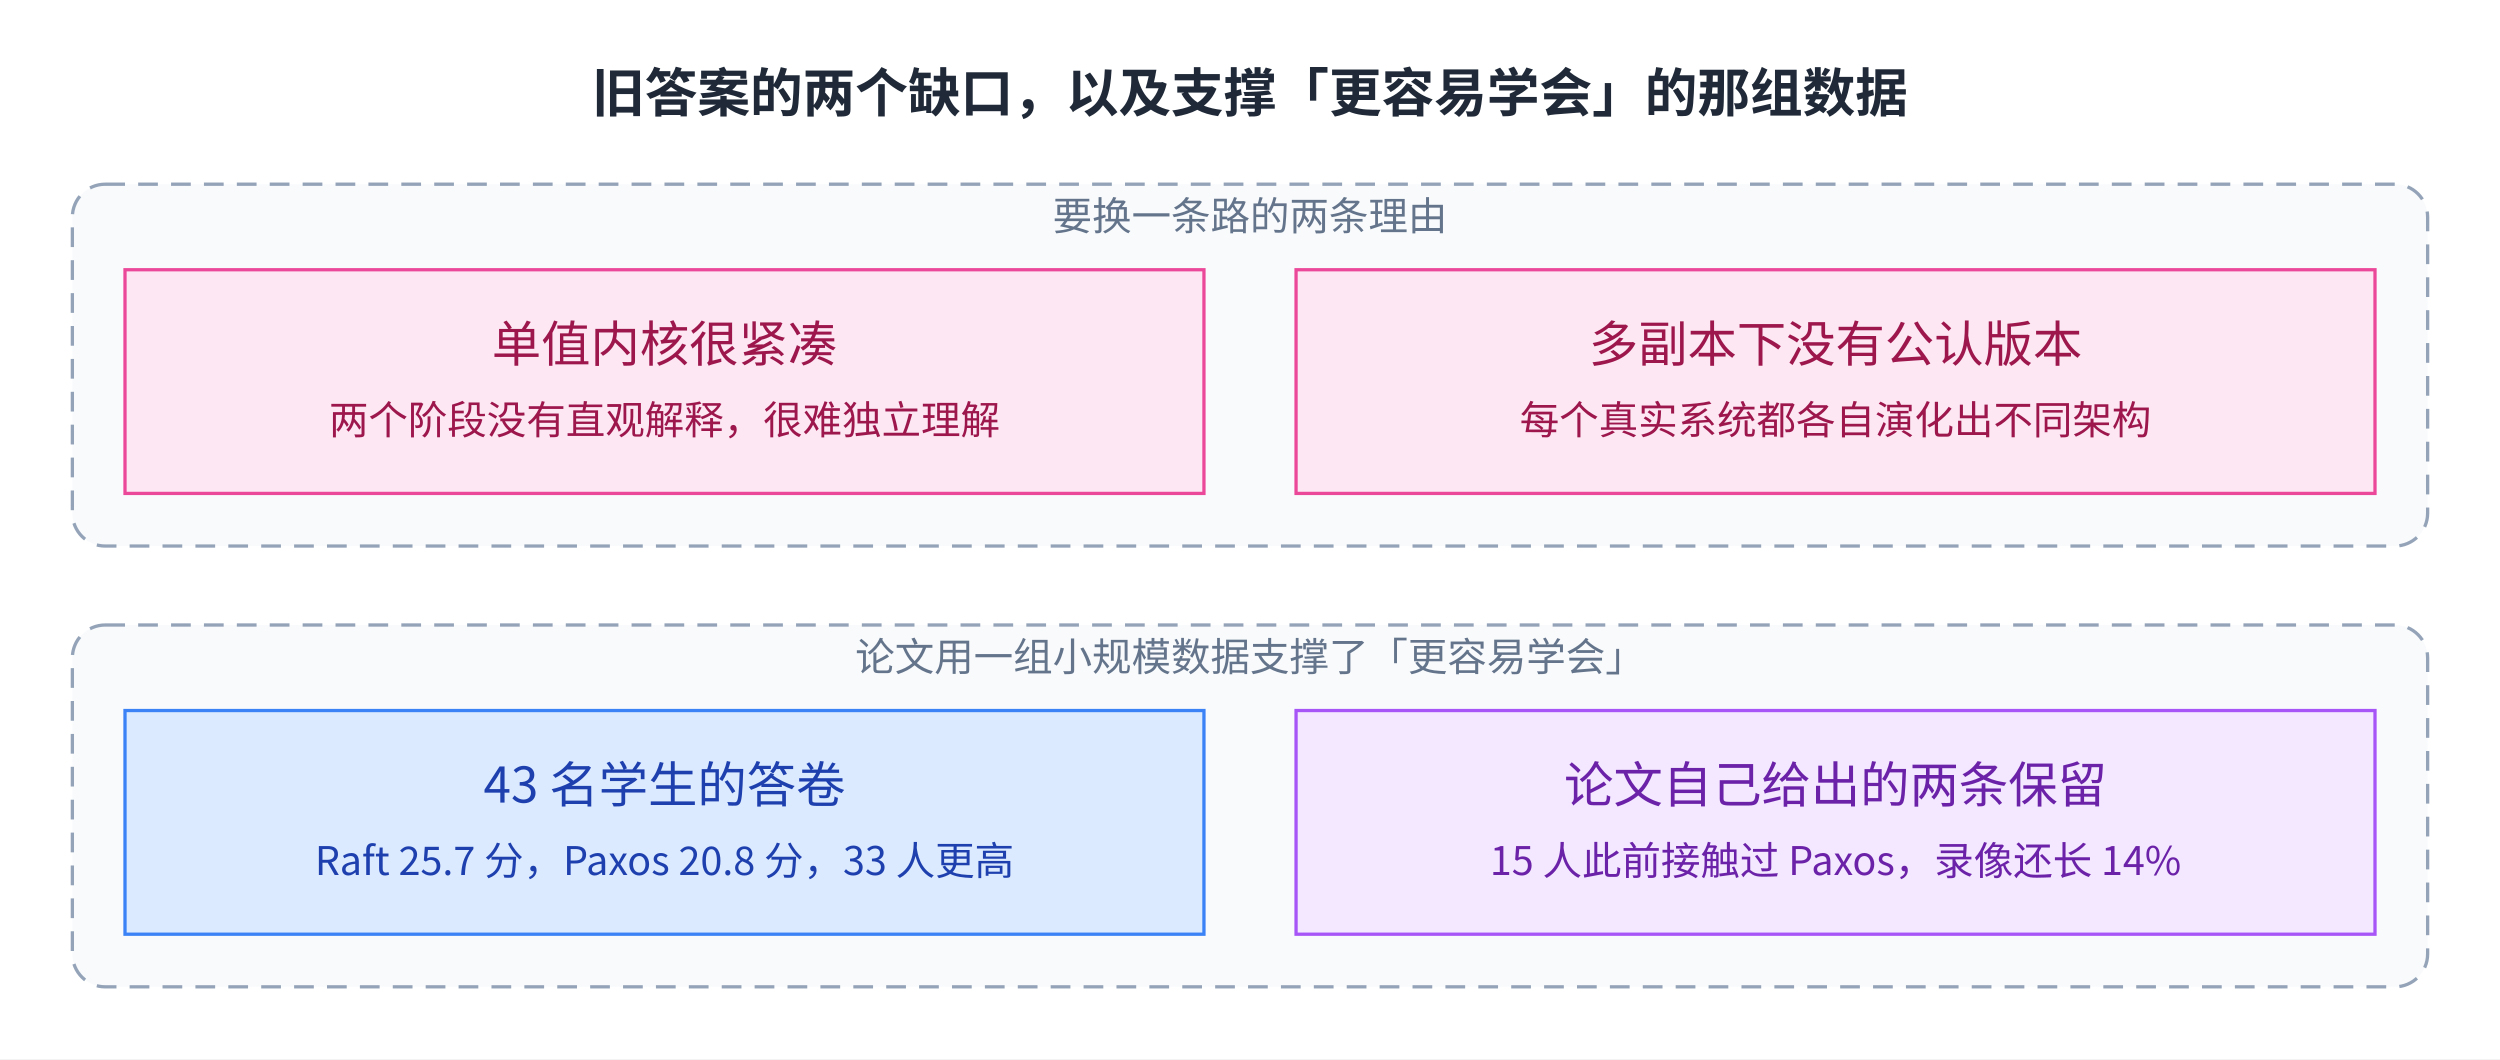
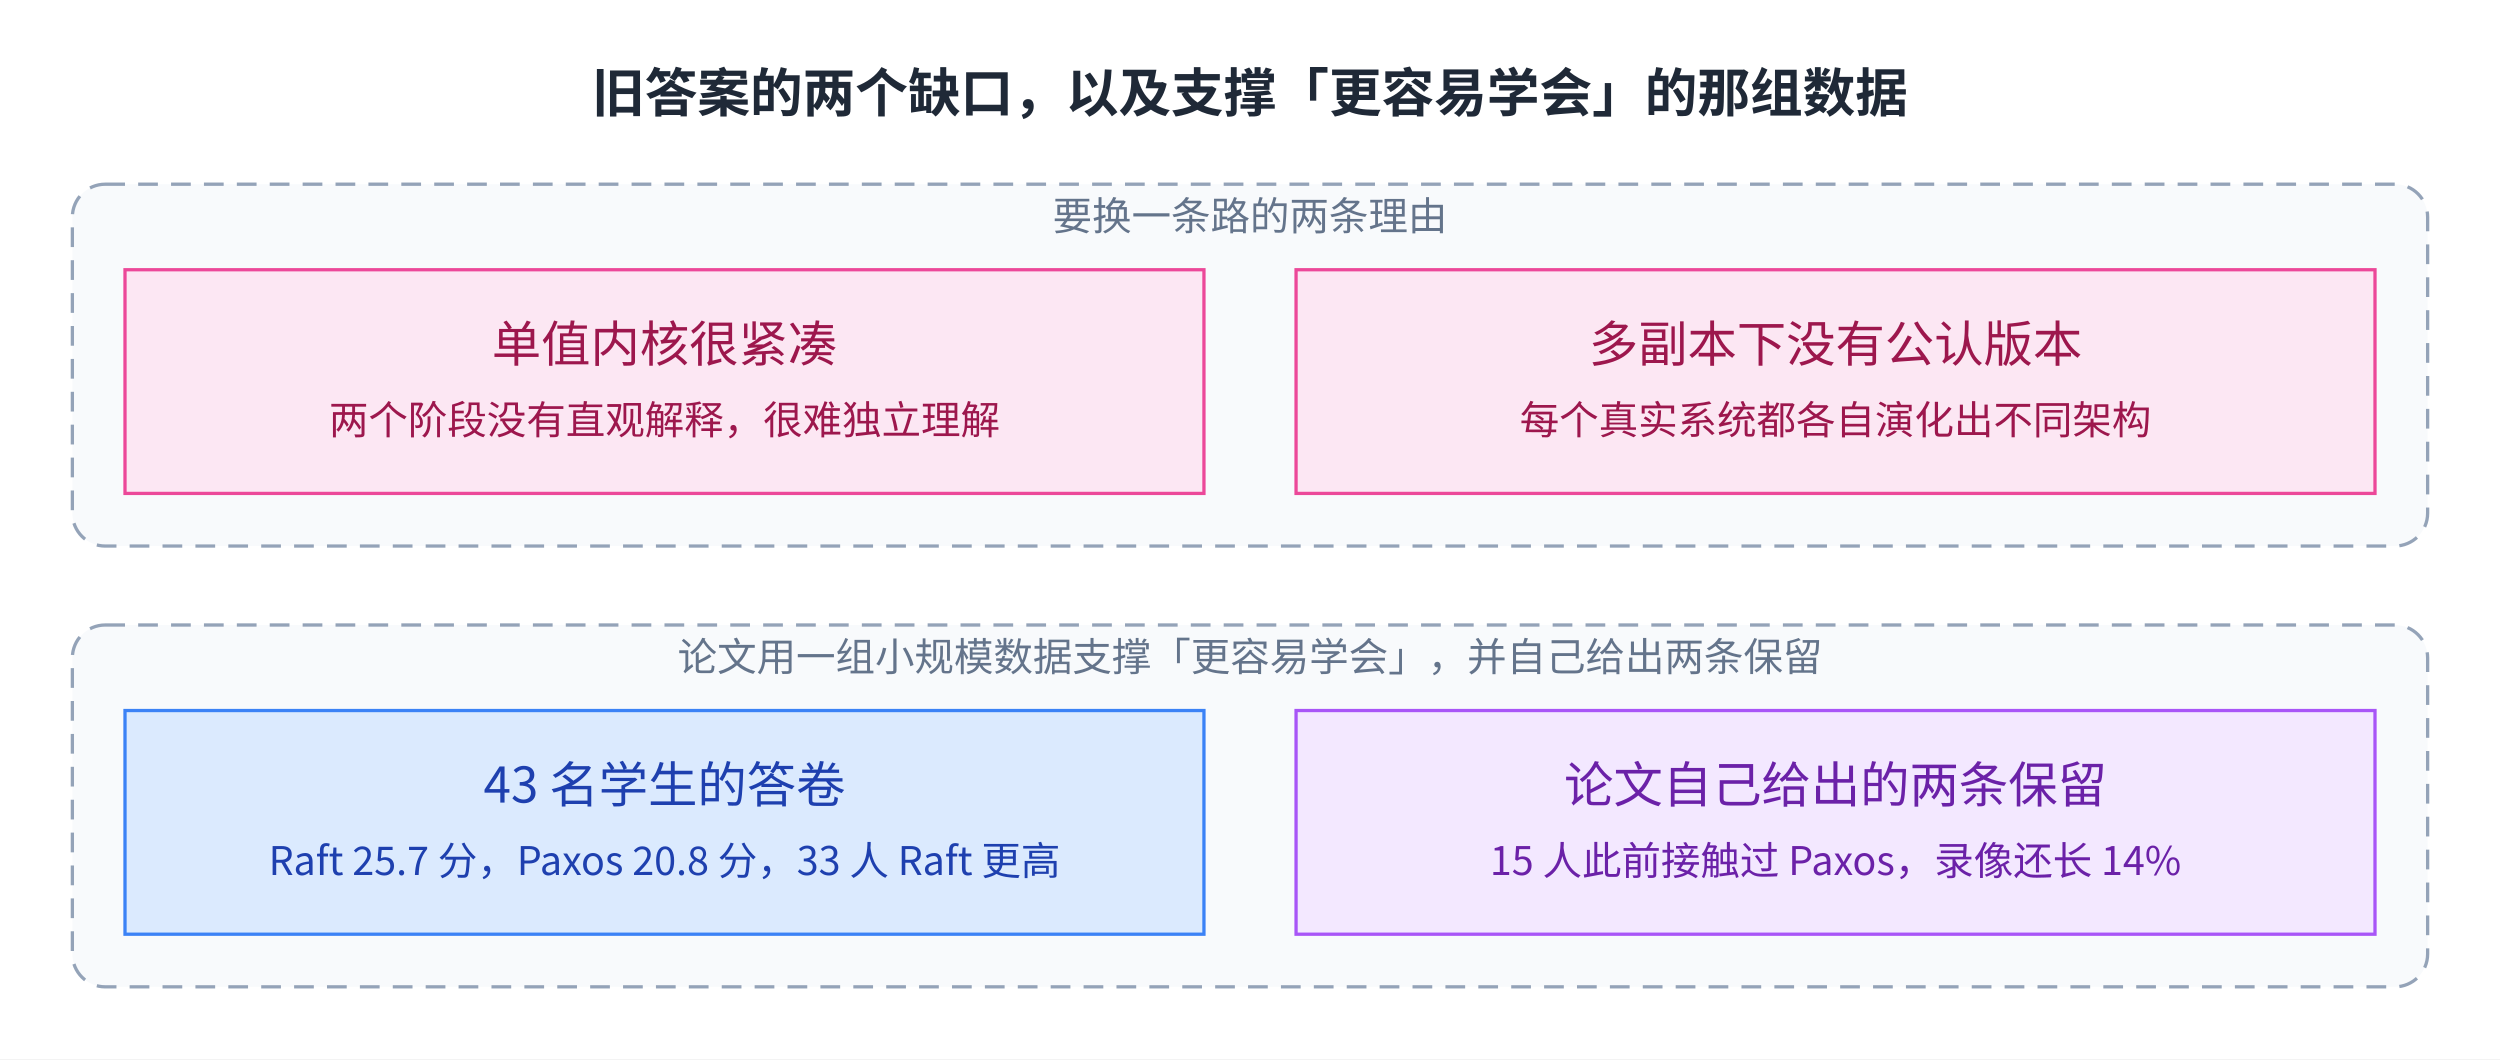
<svg xmlns="http://www.w3.org/2000/svg" viewBox="0 0 760 322" width="760" height="322" role="img" aria-labelledby="fig-raft-5-title fig-raft-5-desc">
  <defs>
    <style>
      text { font-family: 'PingFang SC', 'Microsoft YaHei', 'Noto Sans CJK SC', system-ui, sans-serif; }
    </style>
    <marker id="arrow" markerWidth="8" markerHeight="8" refX="2" refY="4" orient="auto" markerUnits="userSpaceOnUse">
      <path d="M0,0 L8,4 L0,8 L2,4 z" fill="#64748b" />
    </marker>
  </defs>
  <rect x="0" y="0" width="760" height="322" fill="#ffffff" />
  <text x="380" y="34" font-size="16" font-weight="600" fill="#1f2937" text-anchor="middle">旧答案的两个缺口，以及支撑「更容易学会」的那组数据</text>
  <rect x="22" y="56" width="716" height="110" rx="10" fill="#f8fafc" stroke="#94a3b8" stroke-dasharray="6,4" />
  <text x="380" y="70" font-size="12" fill="#64748b" text-anchor="middle">要换一条路的两条理由</text>
  <rect x="22" y="190" width="716" height="110" rx="10" fill="#f8fafc" stroke="#94a3b8" stroke-dasharray="6,4" />
-   <text x="380" y="204" font-size="12" fill="#64748b" text-anchor="middle">论文用一组小规模数据支撑了「更容易学会」</text>
+   <text x="380" y="204" font-size="12" fill="#64748b" text-anchor="middle">论文用一组小规模数据支撑「更容易学会」，并自己给出两条保留</text>
  <rect x="38" y="82" width="328" height="68" fill="#fce7f3" stroke="#ec4899" />
  <text x="202" y="110" font-size="15" fill="#9d174d" text-anchor="middle">单值内核很紧凑</text>
  <text x="202" y="132" font-size="12" fill="#9d174d" text-anchor="middle">两个阶段没有直观解释，很难独立理解</text>
  <rect x="394" y="82" width="328" height="68" fill="#fce7f3" stroke="#ec4899" />
  <text x="558" y="110" font-size="15" fill="#9d174d" text-anchor="middle">多副本下没有公认版本</text>
  <text x="558" y="132" font-size="12" fill="#9d174d" text-anchor="middle">每个真实系统都各自演化出不同架构</text>
  <rect x="38" y="216" width="328" height="68" fill="#dbeafe" stroke="#3b82f6" />
  <text x="202" y="244" font-size="15" fill="#1e40af" text-anchor="middle">43 名学生的答卷</text>
-   <text x="202" y="266" font-size="12" fill="#1e40af" text-anchor="middle">Raft 25.7 分，Paxos 20.8 分，33 人更高</text>
+   <text x="202" y="266" font-size="12" fill="#1e40af" text-anchor="middle">Raft 25.7 分，Paxos 20.8 分，33 人 Raft 更高</text>
  <rect x="394" y="216" width="328" height="68" fill="#f3e8ff" stroke="#a855f7" />
  <text x="558" y="244" font-size="15" fill="#6b21a8" text-anchor="middle">论文自己给出的两条保留</text>
  <text x="558" y="266" font-size="12" fill="#6b21a8" text-anchor="middle">15 人此前接触过 Paxos，录像还长 14%</text>
</svg>
